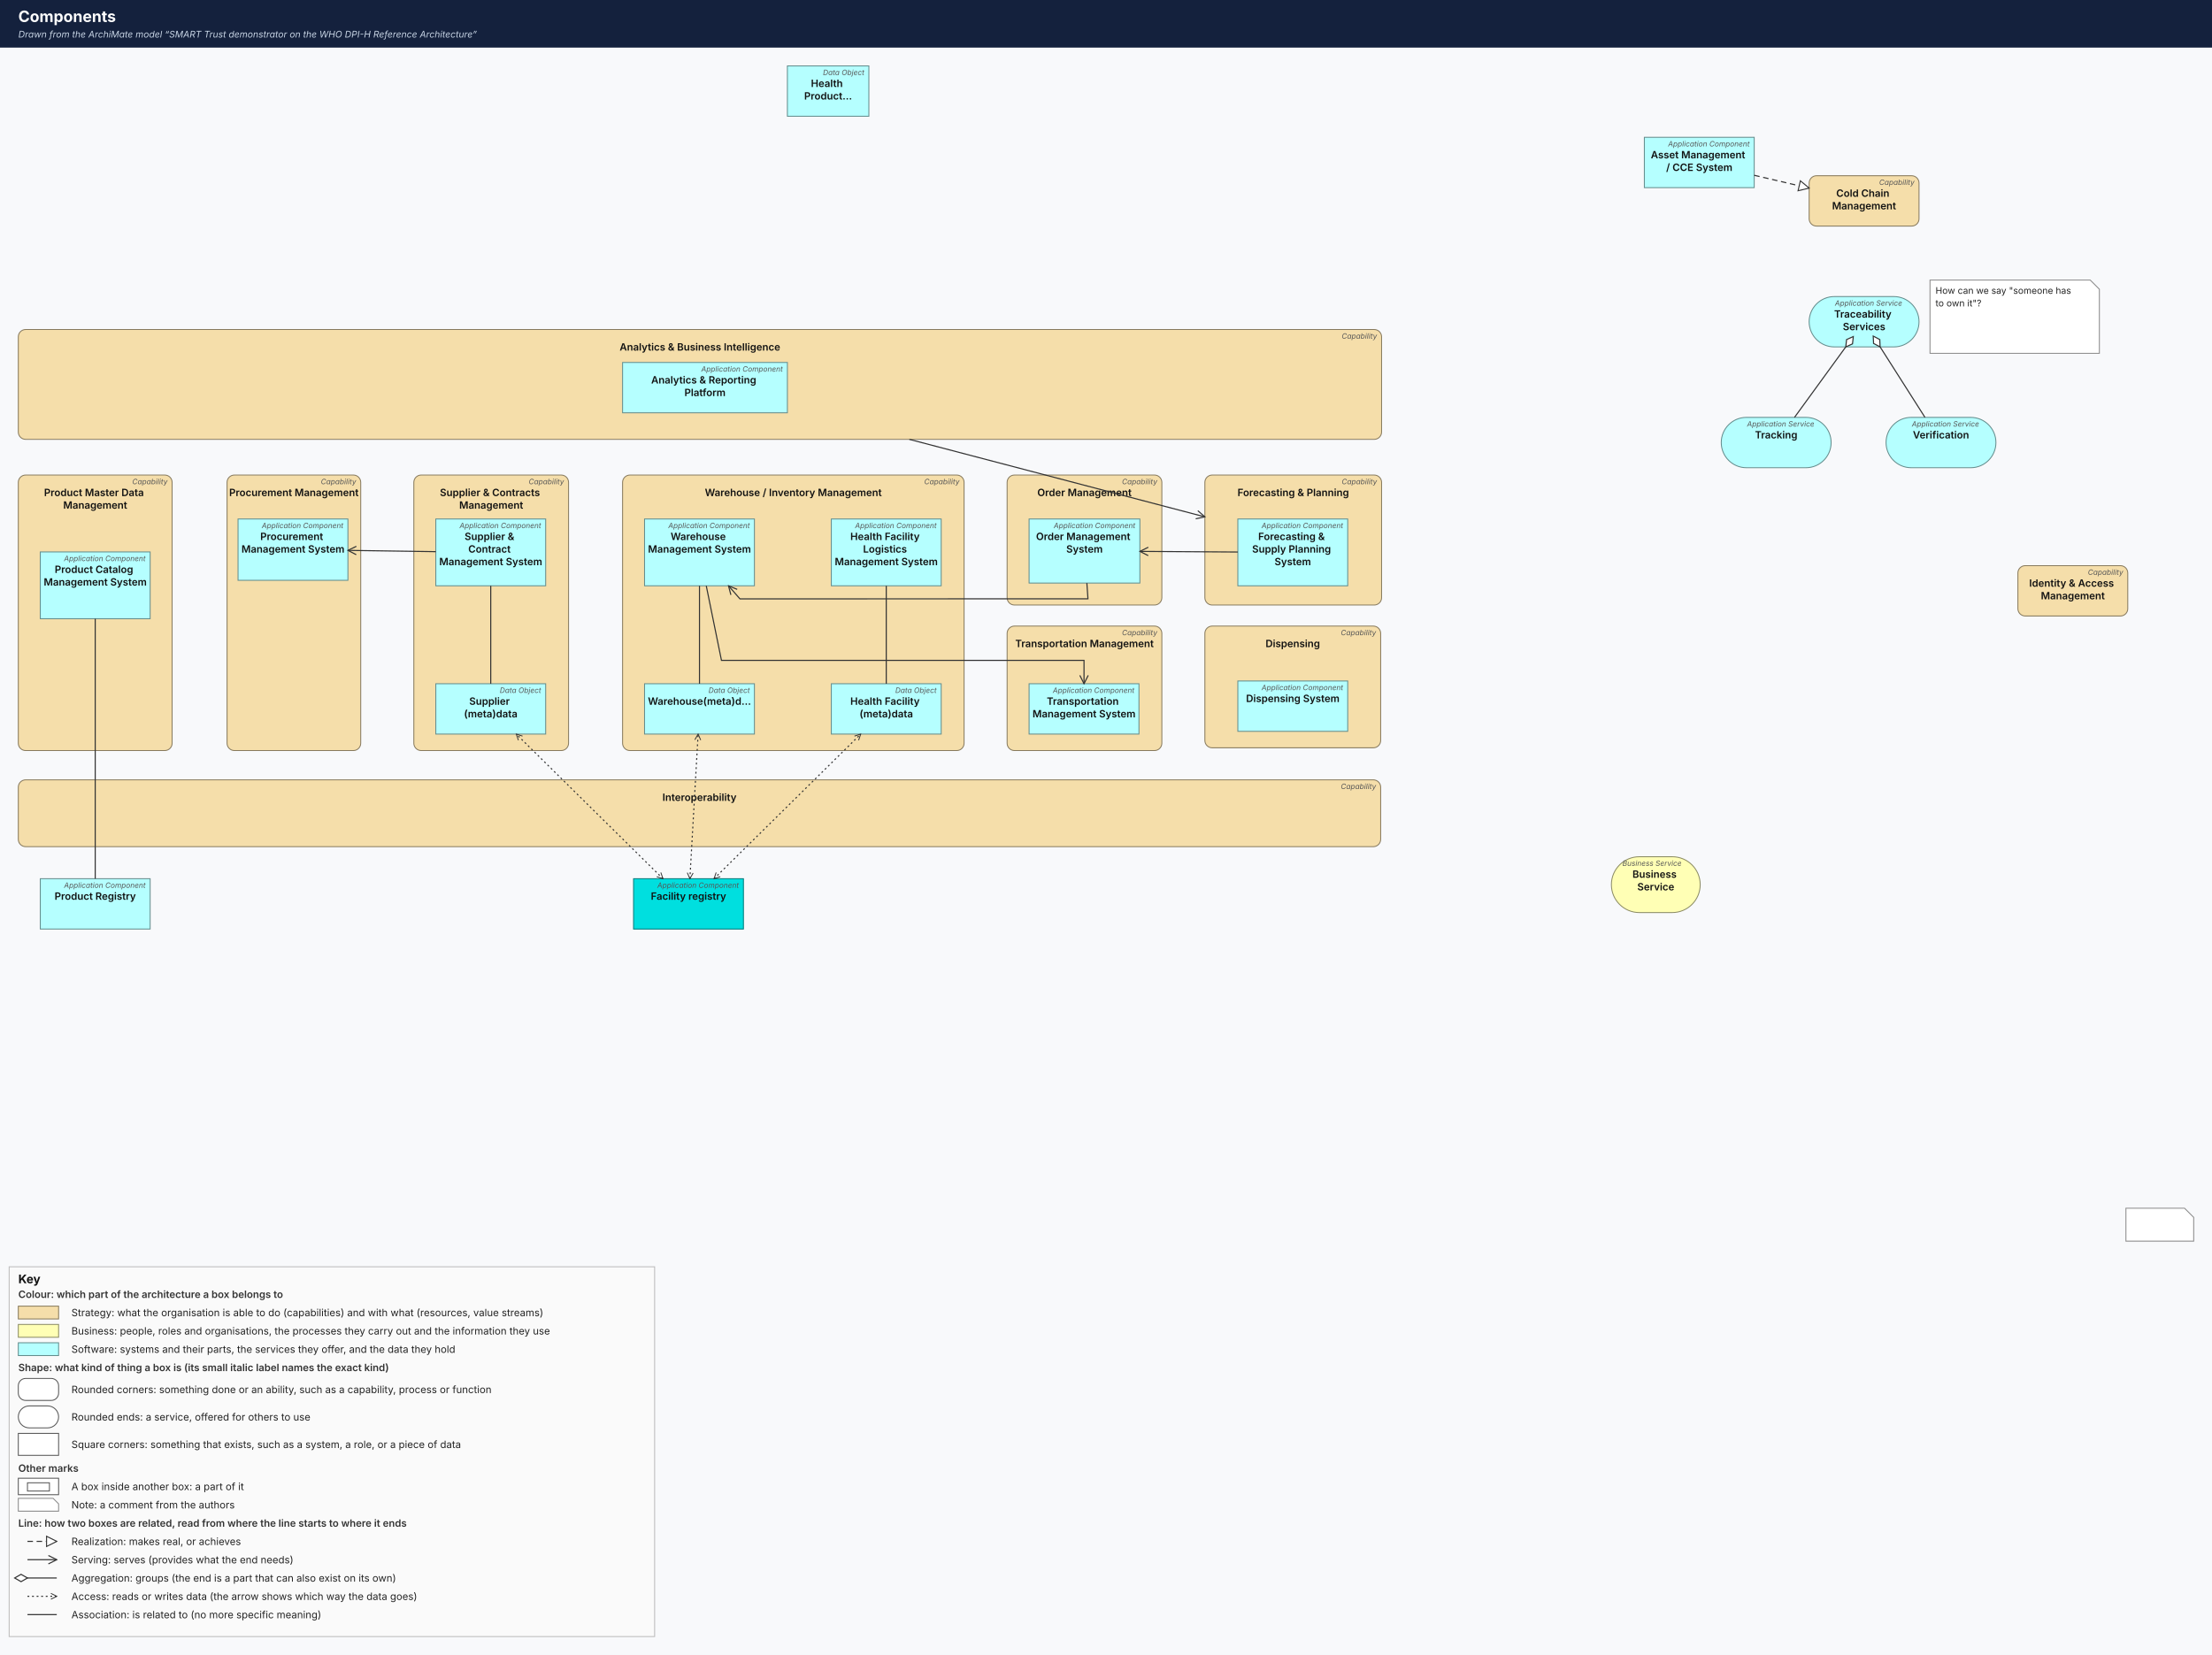
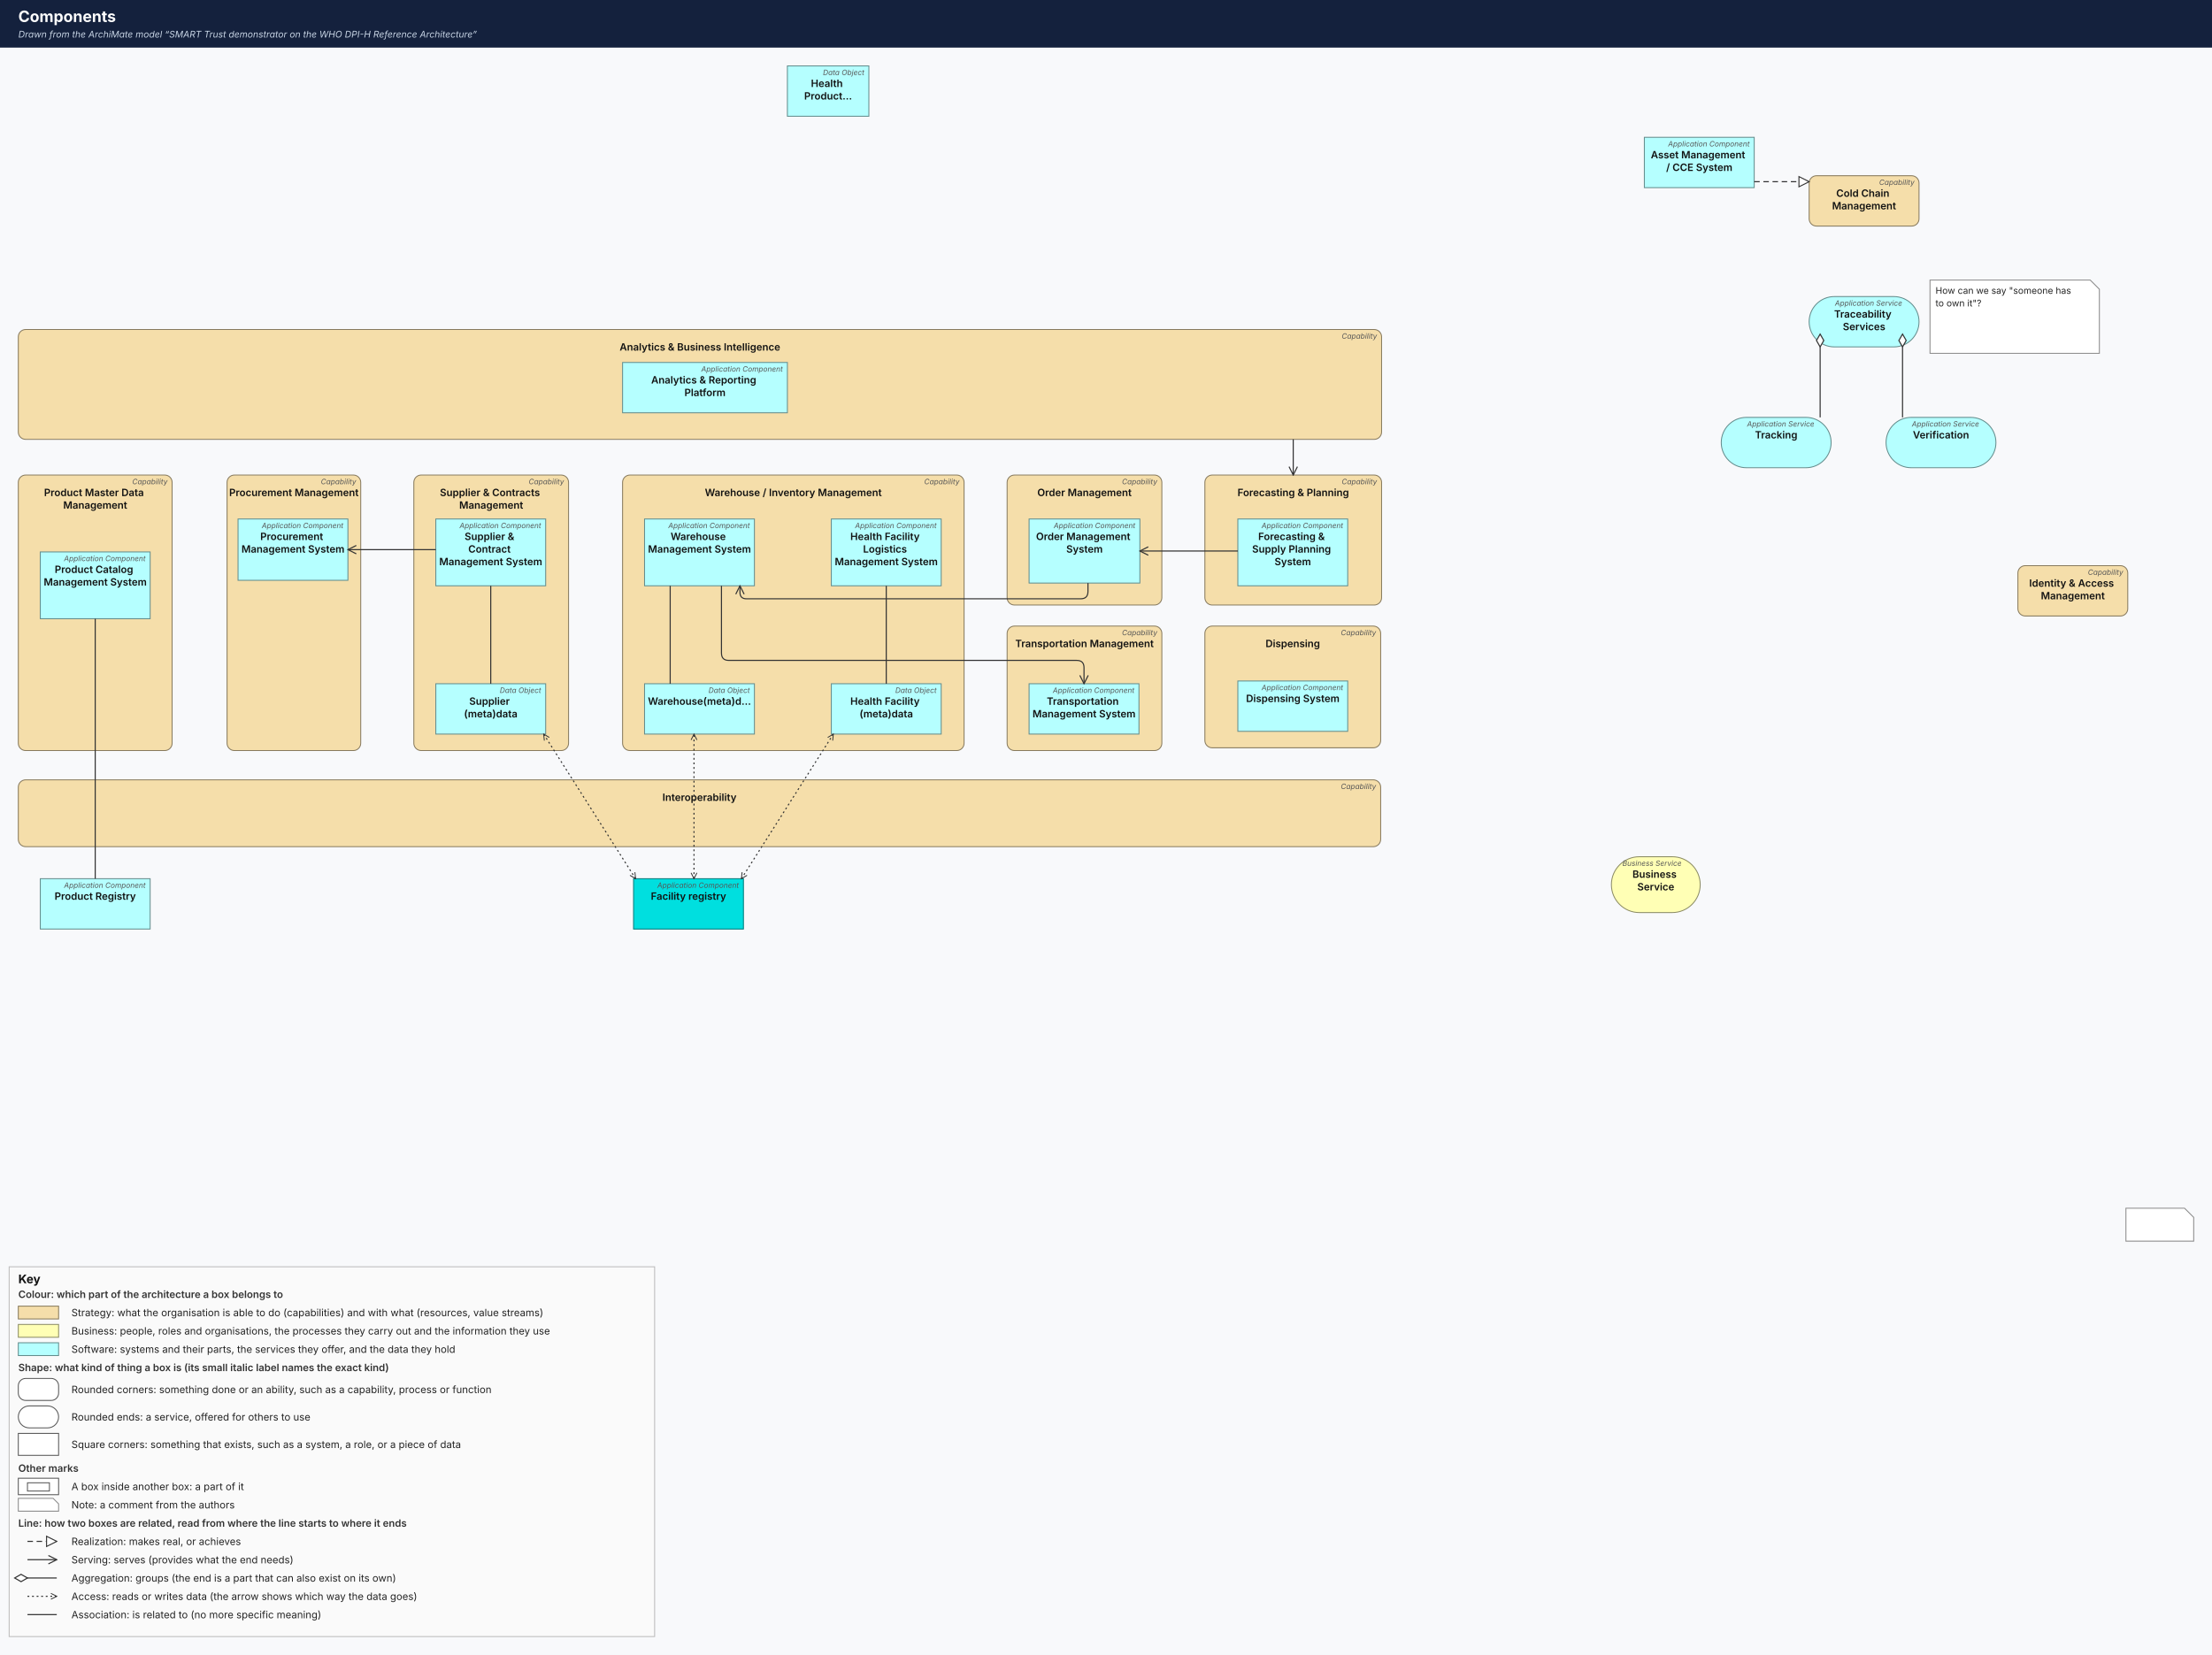
<svg xmlns="http://www.w3.org/2000/svg" viewBox="148 336 2416 1808" width="2416" height="1808" role="img" aria-labelledby="av-title">
  <style>
.av-name{font:600 11px Inter, "Segoe UI", system-ui, -apple-system, Helvetica, Arial, sans-serif;fill:#111}
.av-type{font:italic 8px Inter, "Segoe UI", system-ui, -apple-system, Helvetica, Arial, sans-serif;fill:#555}
.av-group{font:600 11px Inter, "Segoe UI", system-ui, -apple-system, Helvetica, Arial, sans-serif;fill:#333}
.av-note{font:10px Inter, "Segoe UI", system-ui, -apple-system, Helvetica, Arial, sans-serif;fill:#222}
.av-key{font:11px Inter, "Segoe UI", system-ui, -apple-system, Helvetica, Arial, sans-serif;fill:#222}
.av-keyh{font:600 11px Inter, "Segoe UI", system-ui, -apple-system, Helvetica, Arial, sans-serif;fill:#333}
.av-keyt{font:700 13px Inter, "Segoe UI", system-ui, -apple-system, Helvetica, Arial, sans-serif;fill:#111}
.av-rel{font:9px Inter, "Segoe UI", system-ui, -apple-system, Helvetica, Arial, sans-serif;fill:#333;paint-order:stroke;stroke:#fff;stroke-width:3px}
a:hover rect,a:hover polygon,a:focus rect,a:focus polygon{stroke:#06c;stroke-width:2.5}
</style>
  <defs>
    <marker id="arrow-open" viewBox="0 0 12 12" refX="11" refY="6" markerWidth="11" markerHeight="11" orient="auto-start-reverse" markerUnits="userSpaceOnUse">
      <path d="M1 1 L11 6 L1 11" fill="none" stroke="#333" stroke-width="1.3" />
    </marker>
    <marker id="arrow-filled" viewBox="0 0 12 12" refX="11" refY="6" markerWidth="11" markerHeight="11" orient="auto-start-reverse" markerUnits="userSpaceOnUse">
      <path d="M1 1 L11 6 L1 11 Z" fill="#333" />
    </marker>
    <marker id="arrow-small" viewBox="0 0 10 10" refX="9" refY="5" markerWidth="8" markerHeight="8" orient="auto-start-reverse" markerUnits="userSpaceOnUse">
      <path d="M1 1 L9 5 L1 9" fill="none" stroke="#333" stroke-width="1.2" />
    </marker>
    <marker id="triangle-hollow" viewBox="0 0 14 14" refX="13" refY="7" markerWidth="13" markerHeight="13" orient="auto-start-reverse" markerUnits="userSpaceOnUse">
      <path d="M1 1 L13 7 L1 13 Z" fill="#fff" stroke="#333" stroke-width="1.2" />
    </marker>
    <marker id="diamond-filled" viewBox="0 0 16 10" refX="1" refY="5" markerWidth="16" markerHeight="10" orient="auto-start-reverse" markerUnits="userSpaceOnUse">
      <path d="M1 5 L8 1 L15 5 L8 9 Z" fill="#333" />
    </marker>
    <marker id="diamond-hollow" viewBox="0 0 16 10" refX="1" refY="5" markerWidth="16" markerHeight="10" orient="auto-start-reverse" markerUnits="userSpaceOnUse">
      <path d="M1 5 L8 1 L15 5 L8 9 Z" fill="#fff" stroke="#333" stroke-width="1.2" />
    </marker>
    <marker id="dot" viewBox="0 0 8 8" refX="4" refY="4" markerWidth="7" markerHeight="7" orient="auto" markerUnits="userSpaceOnUse">
      <circle cx="4" cy="4" r="3.2" fill="#333" />
    </marker>
    <pattern id="missing" width="8" height="8" patternUnits="userSpaceOnUse" patternTransform="rotate(45)">
      <rect width="8" height="8" fill="#fff" />
      <line x1="0" y1="0" x2="0" y2="8" stroke="#d33" stroke-width="2" />
    </pattern>
  </defs>
  <rect x="148" y="336" width="2416" height="1808" fill="#f8f9fb" />
  <rect x="148" y="336" width="2416" height="52" fill="#14213d" />
  <text x="168" y="360" style="font:700 17px Inter, &quot;Segoe UI&quot;, system-ui, -apple-system, Helvetica, Arial, sans-serif;fill:#fff">Components</text>
  <text x="168" y="377" style="font:italic 10px Inter, &quot;Segoe UI&quot;, system-ui, -apple-system, Helvetica, Arial, sans-serif;fill:#c9d6e6">Drawn from the ArchiMate model “SMART Trust demonstrator on the WHO DPI-H Reference Architecture”</text>
  <a href="../../../en/smart-trust-demo/archimate/0.1.0/element/identity-access-management/" target="_top">
    <rect x="2352" y="954" width="120" height="55" rx="8" fill="#f5deaa" stroke="#877a5e" stroke-width="1" />
    <text class="av-type" x="2467" y="964" text-anchor="end">Capability</text>
    <text class="av-name" x="2412" y="977" text-anchor="middle">
      <tspan x="2412" dy="0">Identity &amp; Access</tspan>
      <tspan x="2412" dy="13.75">Management</tspan>
    </text>
  </a>
  <a href="../../../en/smart-trust-demo/archimate/0.1.0/element/asset-management-cce-system/" target="_top">
    <rect x="1944" y="486" width="120" height="55" fill="#b5ffff" stroke="#648c8c" stroke-width="1" />
    <text class="av-type" x="2059" y="496" text-anchor="end">Application Component</text>
    <text class="av-name" x="2004" y="509" text-anchor="middle">
      <tspan x="2004" dy="0">Asset Management</tspan>
      <tspan x="2004" dy="13.75">/ CCE System</tspan>
    </text>
  </a>
  <a href="../../../en/smart-trust-demo/archimate/0.1.0/element/interoperability/" target="_top">
    <rect x="168" y="1188" width="1488" height="73" rx="8" fill="#f5deaa" stroke="#877a5e" stroke-width="1" />
    <text class="av-type" x="1651" y="1198" text-anchor="end">Capability</text>
    <text class="av-name" x="912" y="1211" text-anchor="middle">
      <tspan x="912" dy="0">Interoperability</tspan>
    </text>
  </a>
  <a href="../../../en/smart-trust-demo/archimate/0.1.0/element/facility-registry/" target="_top">
    <rect x="840" y="1296" width="120" height="55" fill="#00dfdf" stroke="#007b7b" stroke-width="1" />
    <text class="av-type" x="955" y="1306" text-anchor="end">Application Component</text>
    <text class="av-name" x="900" y="1319" text-anchor="middle">
      <tspan x="900" dy="0">Facility registry</tspan>
    </text>
  </a>
  <a href="../../../en/smart-trust-demo/archimate/0.1.0/element/traceability-services/" target="_top">
    <rect x="2124" y="660" width="120" height="55" rx="27.5" fill="#b5ffff" stroke="#648c8c" stroke-width="1" />
    <text class="av-type" x="2225.667" y="670" text-anchor="end">Application Service</text>
    <text class="av-name" x="2184" y="683" text-anchor="middle">
      <tspan x="2184" dy="0">Traceability</tspan>
      <tspan x="2184" dy="13.75">Services</tspan>
    </text>
  </a>
  <a href="../../../en/smart-trust-demo/archimate/0.1.0/element/tracking/" target="_top">
    <rect x="2028" y="792" width="120" height="55" rx="27.5" fill="#b5ffff" stroke="#648c8c" stroke-width="1" />
    <text class="av-type" x="2129.667" y="802" text-anchor="end">Application Service</text>
    <text class="av-name" x="2088" y="815" text-anchor="middle">
      <tspan x="2088" dy="0">Tracking</tspan>
    </text>
  </a>
  <a href="../../../en/smart-trust-demo/archimate/0.1.0/element/verification/" target="_top">
    <rect x="2208" y="792" width="120" height="55" rx="27.5" fill="#b5ffff" stroke="#648c8c" stroke-width="1" />
    <text class="av-type" x="2309.667" y="802" text-anchor="end">Application Service</text>
    <text class="av-name" x="2268" y="815" text-anchor="middle">
      <tspan x="2268" dy="0">Verification</tspan>
    </text>
  </a>
  <g class="av-n">
    <polygon points="2256,642 2431,642 2441,652 2441,722 2256,722" fill="#ffffff" stroke="#888" />
    <text class="av-note" x="2262" y="657">
      <tspan x="2262" dy="0">How can we say "someone has</tspan>
      <tspan x="2262" dy="13.75">to own it"?</tspan>
    </text>
  </g>
  <a href="../../../en/smart-trust-demo/archimate/0.1.0/element/health-product-data/" target="_top">
    <rect x="1008" y="408" width="89" height="55" fill="#b5ffff" stroke="#648c8c" stroke-width="1" />
    <text class="av-type" x="1092" y="418" text-anchor="end">Data Object</text>
    <text class="av-name" x="1052.5" y="431" text-anchor="middle">
      <tspan x="1052.5" dy="0">Health</tspan>
      <tspan x="1052.5" dy="13.75">Product…</tspan>
    </text>
  </a>
  <a href="../../../en/smart-trust-demo/archimate/0.1.0/element/forecasting-planning/" target="_top">
    <rect x="1464" y="855" width="193" height="142" rx="8" fill="#f5deaa" stroke="#877a5e" stroke-width="1" />
    <text class="av-type" x="1652" y="865" text-anchor="end">Capability</text>
    <text class="av-name" x="1560.5" y="878" text-anchor="middle">
      <tspan x="1560.5" dy="0">Forecasting &amp; Planning</tspan>
    </text>
  </a>
  <a href="../../../en/smart-trust-demo/archimate/0.1.0/element/forecasting-supply-planning-system/" target="_top">
    <rect x="1500" y="903" width="120" height="73" fill="#b5ffff" stroke="#648c8c" stroke-width="1" />
    <text class="av-type" x="1615" y="913" text-anchor="end">Application Component</text>
    <text class="av-name" x="1560" y="926" text-anchor="middle">
      <tspan x="1560" dy="0">Forecasting &amp;</tspan>
      <tspan x="1560" dy="13.75">Supply Planning</tspan>
      <tspan x="1560" dy="13.75">System</tspan>
    </text>
  </a>
  <a href="../../../en/smart-trust-demo/archimate/0.1.0/element/order-management/" target="_top">
    <rect x="1248" y="855" width="169" height="142" rx="8" fill="#f5deaa" stroke="#877a5e" stroke-width="1" />
    <text class="av-type" x="1412" y="865" text-anchor="end">Capability</text>
    <text class="av-name" x="1332.5" y="878" text-anchor="middle">
      <tspan x="1332.5" dy="0">Order Management</tspan>
    </text>
  </a>
  <a href="../../../en/smart-trust-demo/archimate/0.1.0/element/order-management-system/" target="_top">
    <rect x="1272" y="903" width="121" height="70" fill="#b5ffff" stroke="#648c8c" stroke-width="1" />
    <text class="av-type" x="1388" y="913" text-anchor="end">Application Component</text>
    <text class="av-name" x="1332.5" y="926" text-anchor="middle">
      <tspan x="1332.5" dy="0">Order Management</tspan>
      <tspan x="1332.5" dy="13.75">System</tspan>
    </text>
  </a>
  <a href="../../../en/smart-trust-demo/archimate/0.1.0/element/procurement-management/" target="_top">
    <rect x="396" y="855" width="146" height="301" rx="8" fill="#f5deaa" stroke="#877a5e" stroke-width="1" />
    <text class="av-type" x="537" y="865" text-anchor="end">Capability</text>
    <text class="av-name" x="469" y="878" text-anchor="middle">
      <tspan x="469" dy="0">Procurement Management</tspan>
    </text>
  </a>
  <a href="../../../en/smart-trust-demo/archimate/0.1.0/element/procurement-management-system/" target="_top">
    <rect x="408" y="903" width="120" height="67" fill="#b5ffff" stroke="#648c8c" stroke-width="1" />
    <text class="av-type" x="523" y="913" text-anchor="end">Application Component</text>
    <text class="av-name" x="468" y="926" text-anchor="middle">
      <tspan x="468" dy="0">Procurement</tspan>
      <tspan x="468" dy="13.75">Management System</tspan>
    </text>
  </a>
  <a href="../../../en/smart-trust-demo/archimate/0.1.0/element/transportation-management/" target="_top">
    <rect x="1248" y="1020" width="169" height="136" rx="8" fill="#f5deaa" stroke="#877a5e" stroke-width="1" />
    <text class="av-type" x="1412" y="1030" text-anchor="end">Capability</text>
    <text class="av-name" x="1332.5" y="1043" text-anchor="middle">
      <tspan x="1332.5" dy="0">Transportation Management</tspan>
    </text>
  </a>
  <a href="../../../en/smart-trust-demo/archimate/0.1.0/element/transportation-management-system/" target="_top">
    <rect x="1272" y="1083" width="120" height="55" fill="#b5ffff" stroke="#648c8c" stroke-width="1" />
    <text class="av-type" x="1387" y="1093" text-anchor="end">Application Component</text>
    <text class="av-name" x="1332" y="1106" text-anchor="middle">
      <tspan x="1332" dy="0">Transportation</tspan>
      <tspan x="1332" dy="13.75">Management System</tspan>
    </text>
  </a>
  <a href="../../../en/smart-trust-demo/archimate/0.1.0/element/warehouse-inventory-management/" target="_top">
    <rect x="828" y="855" width="373" height="301" rx="8" fill="#f5deaa" stroke="#877a5e" stroke-width="1" />
    <text class="av-type" x="1196" y="865" text-anchor="end">Capability</text>
    <text class="av-name" x="1014.5" y="878" text-anchor="middle">
      <tspan x="1014.5" dy="0">Warehouse / Inventory Management</tspan>
    </text>
  </a>
  <a href="../../../en/smart-trust-demo/archimate/0.1.0/element/warehouse-management-system/" target="_top">
    <rect x="852" y="903" width="120" height="73" fill="#b5ffff" stroke="#648c8c" stroke-width="1" />
    <text class="av-type" x="967" y="913" text-anchor="end">Application Component</text>
    <text class="av-name" x="912" y="926" text-anchor="middle">
      <tspan x="912" dy="0">Warehouse</tspan>
      <tspan x="912" dy="13.75">Management System</tspan>
    </text>
  </a>
  <a href="../../../en/smart-trust-demo/archimate/0.1.0/element/health-facility-logistics-management-system/" target="_top">
    <rect x="1056" y="903" width="120" height="73" fill="#b5ffff" stroke="#648c8c" stroke-width="1" />
    <text class="av-type" x="1171" y="913" text-anchor="end">Application Component</text>
    <text class="av-name" x="1116" y="926" text-anchor="middle">
      <tspan x="1116" dy="0">Health Facility</tspan>
      <tspan x="1116" dy="13.75">Logistics</tspan>
      <tspan x="1116" dy="13.75">Management System</tspan>
    </text>
  </a>
  <a href="../../../en/smart-trust-demo/archimate/0.1.0/element/warehouse-meta-data/" target="_top">
    <rect x="852" y="1083" width="120" height="55" fill="#b5ffff" stroke="#648c8c" stroke-width="1" />
    <text class="av-type" x="967" y="1093" text-anchor="end">Data Object</text>
    <text class="av-name" x="912" y="1106" text-anchor="middle">
      <tspan x="912" dy="0">Warehouse(meta)d…</tspan>
    </text>
  </a>
  <a href="../../../en/smart-trust-demo/archimate/0.1.0/element/health-facility-meta-data/" target="_top">
    <rect x="1056" y="1083" width="120" height="55" fill="#b5ffff" stroke="#648c8c" stroke-width="1" />
    <text class="av-type" x="1171" y="1093" text-anchor="end">Data Object</text>
    <text class="av-name" x="1116" y="1106" text-anchor="middle">
      <tspan x="1116" dy="0">Health Facility</tspan>
      <tspan x="1116" dy="13.75">(meta)data</tspan>
    </text>
  </a>
  <a href="../../../en/smart-trust-demo/archimate/0.1.0/element/cold-chain-management/" target="_top">
    <rect x="2124" y="528" width="120" height="55" rx="8" fill="#f5deaa" stroke="#877a5e" stroke-width="1" />
    <text class="av-type" x="2239" y="538" text-anchor="end">Capability</text>
    <text class="av-name" x="2184" y="551" text-anchor="middle">
      <tspan x="2184" dy="0">Cold Chain</tspan>
      <tspan x="2184" dy="13.75">Management</tspan>
    </text>
  </a>
  <a href="../../../en/smart-trust-demo/archimate/0.1.0/element/analytics-business-intelligence/" target="_top">
    <rect x="168" y="696" width="1489" height="120" rx="8" fill="#f5deaa" stroke="#877a5e" stroke-width="1" />
    <text class="av-type" x="1652" y="706" text-anchor="end">Capability</text>
    <text class="av-name" x="912.5" y="719" text-anchor="middle">
      <tspan x="912.5" dy="0">Analytics &amp; Business Intelligence</tspan>
    </text>
  </a>
  <a href="../../../en/smart-trust-demo/archimate/0.1.0/element/analytics-reporting-platform/" target="_top">
    <rect x="828" y="732" width="180" height="55" fill="#b5ffff" stroke="#648c8c" stroke-width="1" />
    <text class="av-type" x="1003" y="742" text-anchor="end">Application Component</text>
    <text class="av-name" x="918" y="755" text-anchor="middle">
      <tspan x="918" dy="0">Analytics &amp; Reporting</tspan>
      <tspan x="918" dy="13.75">Platform</tspan>
    </text>
  </a>
  <a href="../../../en/smart-trust-demo/archimate/0.1.0/element/dispensing/" target="_top">
    <rect x="1464" y="1020" width="192" height="133" rx="8" fill="#f5deaa" stroke="#877a5e" stroke-width="1" />
    <text class="av-type" x="1651" y="1030" text-anchor="end">Capability</text>
    <text class="av-name" x="1560" y="1043" text-anchor="middle">
      <tspan x="1560" dy="0">Dispensing</tspan>
    </text>
  </a>
  <a href="../../../en/smart-trust-demo/archimate/0.1.0/element/dispensing-system/" target="_top">
    <rect x="1500" y="1080" width="120" height="55" fill="#b5ffff" stroke="#648c8c" stroke-width="1" />
    <text class="av-type" x="1615" y="1090" text-anchor="end">Application Component</text>
    <text class="av-name" x="1560" y="1103" text-anchor="middle">
      <tspan x="1560" dy="0">Dispensing System</tspan>
    </text>
  </a>
  <a href="../../../en/smart-trust-demo/archimate/0.1.0/element/supplier-contracts-management/" target="_top">
    <rect x="600" y="855" width="169" height="301" rx="8" fill="#f5deaa" stroke="#877a5e" stroke-width="1" />
    <text class="av-type" x="764" y="865" text-anchor="end">Capability</text>
    <text class="av-name" x="684.5" y="878" text-anchor="middle">
      <tspan x="684.5" dy="0">Supplier &amp; Contracts</tspan>
      <tspan x="684.5" dy="13.75">Management</tspan>
    </text>
  </a>
  <a href="../../../en/smart-trust-demo/archimate/0.1.0/element/supplier-contract-management-system/" target="_top">
    <rect x="624" y="903" width="120" height="73" fill="#b5ffff" stroke="#648c8c" stroke-width="1" />
    <text class="av-type" x="739" y="913" text-anchor="end">Application Component</text>
    <text class="av-name" x="684" y="926" text-anchor="middle">
      <tspan x="684" dy="0">Supplier &amp;</tspan>
      <tspan x="684" dy="13.75">Contract</tspan>
      <tspan x="684" dy="13.75">Management System</tspan>
    </text>
  </a>
  <a href="../../../en/smart-trust-demo/archimate/0.1.0/element/supplier-meta-data/" target="_top">
    <rect x="624" y="1083" width="120" height="55" fill="#b5ffff" stroke="#648c8c" stroke-width="1" />
    <text class="av-type" x="739" y="1093" text-anchor="end">Data Object</text>
    <text class="av-name" x="684" y="1106" text-anchor="middle">
      <tspan x="684" dy="0">Supplier</tspan>
      <tspan x="684" dy="13.75">(meta)data</tspan>
    </text>
  </a>
  <a href="../../../en/smart-trust-demo/archimate/0.1.0/element/product-master-data-management/" target="_top">
    <rect x="168" y="855" width="168" height="301" rx="8" fill="#f5deaa" stroke="#877a5e" stroke-width="1" />
    <text class="av-type" x="331" y="865" text-anchor="end">Capability</text>
    <text class="av-name" x="252" y="878" text-anchor="middle">
      <tspan x="252" dy="0">Product Master Data</tspan>
      <tspan x="252" dy="13.75">Management</tspan>
    </text>
  </a>
  <a href="../../../en/smart-trust-demo/archimate/0.1.0/element/product-catalog-management-system/" target="_top">
    <rect x="192" y="939" width="120" height="73" fill="#b5ffff" stroke="#648c8c" stroke-width="1" />
    <text class="av-type" x="307" y="949" text-anchor="end">Application Component</text>
    <text class="av-name" x="252" y="962" text-anchor="middle">
      <tspan x="252" dy="0">Product Catalog</tspan>
      <tspan x="252" dy="13.75">Management System</tspan>
    </text>
  </a>
  <g class="av-n">
    <polygon points="2470,1656 2534,1656 2544,1666 2544,1692 2470,1692" fill="#ffffff" stroke="#888" />
    <text class="av-note" x="2476" y="1671">
      <tspan x="2476" dy="0" />
    </text>
  </g>
  <a href="../../../en/smart-trust-demo/archimate/0.1.0/element/business-service/" target="_top">
    <rect x="1908" y="1272" width="97" height="61" rx="30.5" fill="#ffffb5" stroke="#8c8c64" stroke-width="1" />
    <text class="av-type" x="1984.667" y="1282" text-anchor="end">Business Service</text>
    <text class="av-name" x="1956.5" y="1295" text-anchor="middle">
      <tspan x="1956.5" dy="0">Business</tspan>
      <tspan x="1956.5" dy="13.75">Service</tspan>
    </text>
  </a>
  <a href="../../../en/smart-trust-demo/archimate/0.1.0/element/product-registry/" target="_top">
    <rect x="192" y="1296" width="120" height="55" fill="#b5ffff" stroke="#648c8c" stroke-width="1" />
    <text class="av-type" x="307" y="1306" text-anchor="end">Application Component</text>
    <text class="av-name" x="252" y="1319" text-anchor="middle">
      <tspan x="252" dy="0">Product Registry</tspan>
    </text>
  </a>
  <a href="../../../en/smart-trust-demo/archimate/0.1.0/relationship/id-9f9e9fe3c0d64f409de68bd270f3879c/" target="_top">
-     <path d="M2064 527.5 L2124 541.5" fill="none" stroke="#333" stroke-width="1.2" stroke-dasharray="6 4" marker-end="url(#triangle-hollow)" />
-     <path d="M2064 527.5 L2124 541.5" fill="none" stroke="transparent" stroke-width="8" />
+     <path d="M2064 534.5 L2124 534.5" fill="none" stroke="#333" stroke-width="1.2" stroke-dasharray="6 4" marker-end="url(#triangle-hollow)" />
+     <path d="M2064 534.5 L2124 534.5" fill="none" stroke="transparent" stroke-width="8" />
  </a>
  <a href="../../../en/smart-trust-demo/archimate/0.1.0/relationship/id-4bd27ebddb6749c299f3553a27dbdc43/" target="_top">
-     <path d="M872.1 1296 L711.9 1138" fill="none" stroke="#333" stroke-width="1.2" stroke-dasharray="2 3" marker-start="url(#arrow-small)" marker-end="url(#arrow-small)" />
-     <path d="M872.1 1296 L711.9 1138" fill="none" stroke="transparent" stroke-width="8" />
+     <path d="M842.2 1296 L741.8 1138" fill="none" stroke="#333" stroke-width="1.2" stroke-dasharray="2 3" marker-start="url(#arrow-small)" marker-end="url(#arrow-small)" />
+     <path d="M842.2 1296 L741.8 1138" fill="none" stroke="transparent" stroke-width="8" />
  </a>
  <a href="../../../en/smart-trust-demo/archimate/0.1.0/relationship/id-b9473fd16288407aa570ef1fefcb6e56/" target="_top">
-     <path d="M901.5 1296 L910.5 1138" fill="none" stroke="#333" stroke-width="1.2" stroke-dasharray="2 3" marker-start="url(#arrow-small)" marker-end="url(#arrow-small)" />
-     <path d="M901.5 1296 L910.5 1138" fill="none" stroke="transparent" stroke-width="8" />
+     <path d="M906 1296 L906 1138" fill="none" stroke="#333" stroke-width="1.2" stroke-dasharray="2 3" marker-start="url(#arrow-small)" marker-end="url(#arrow-small)" />
+     <path d="M906 1296 L906 1138" fill="none" stroke="transparent" stroke-width="8" />
  </a>
  <a href="../../../en/smart-trust-demo/archimate/0.1.0/relationship/id-8da5e152bad04b79b35d063800fa1343/" target="_top">
-     <path d="M927.9 1296 L1088.1 1138" fill="none" stroke="#333" stroke-width="1.2" stroke-dasharray="2 3" marker-start="url(#arrow-small)" marker-end="url(#arrow-small)" />
-     <path d="M927.9 1296 L1088.1 1138" fill="none" stroke="transparent" stroke-width="8" />
+     <path d="M957.8 1296 L1058.2 1138" fill="none" stroke="#333" stroke-width="1.2" stroke-dasharray="2 3" marker-start="url(#arrow-small)" marker-end="url(#arrow-small)" />
+     <path d="M957.8 1296 L1058.2 1138" fill="none" stroke="transparent" stroke-width="8" />
  </a>
  <a href="../../../en/smart-trust-demo/archimate/0.1.0/relationship/id-dadabdb05af345a3b6c53eb80314cf6a/" target="_top">
-     <path d="M2164 715 L2108 792" fill="none" stroke="#333" stroke-width="1.2" marker-start="url(#diamond-hollow)" />
-     <path d="M2164 715 L2108 792" fill="none" stroke="transparent" stroke-width="8" />
+     <path d="M2136 715 L2136 792" fill="none" stroke="#333" stroke-width="1.2" marker-start="url(#diamond-hollow)" />
+     <path d="M2136 715 L2136 792" fill="none" stroke="transparent" stroke-width="8" />
  </a>
  <a href="../../../en/smart-trust-demo/archimate/0.1.0/relationship/id-c8073bfbd19c417c9adb03a8dd5af10e/" target="_top">
-     <path d="M2201.5 715 L2250.5 792" fill="none" stroke="#333" stroke-width="1.2" marker-start="url(#diamond-hollow)" />
-     <path d="M2201.5 715 L2250.5 792" fill="none" stroke="transparent" stroke-width="8" />
+     <path d="M2226 715 L2226 792" fill="none" stroke="#333" stroke-width="1.2" marker-start="url(#diamond-hollow)" />
+     <path d="M2226 715 L2226 792" fill="none" stroke="transparent" stroke-width="8" />
  </a>
  <a href="../../../en/smart-trust-demo/archimate/0.1.0/relationship/id-e8f0fee58ff84beaa0bd71a8e94c0f06/" target="_top">
-     <path d="M1500 939.1 L1393 938.4" fill="none" stroke="#333" stroke-width="1.2" marker-end="url(#arrow-open)" />
-     <path d="M1500 939.1 L1393 938.4" fill="none" stroke="transparent" stroke-width="8" />
+     <path d="M1500 938 L1393 938" fill="none" stroke="#333" stroke-width="1.2" marker-end="url(#arrow-open)" />
+     <path d="M1500 938 L1393 938" fill="none" stroke="transparent" stroke-width="8" />
  </a>
  <a href="../../../en/smart-trust-demo/archimate/0.1.0/relationship/id-73586fecb435421b8abb1bd8b3acde1c/" target="_top">
-     <path d="M1335.1 973 L1336.3 990.2 L956.2 990.3 L943.7 976" fill="none" stroke="#333" stroke-width="1.2" marker-end="url(#arrow-open)" />
-     <path d="M1335.1 973 L1336.3 990.2 L956.2 990.3 L943.7 976" fill="none" stroke="transparent" stroke-width="8" />
+     <path d="M1336.3 973 L1336.3 982.2 Q1336.3 990.2 1328.3 990.2 L963.3 990.2 Q956.2 990.2 956.2 983.1 L956.2 976" fill="none" stroke="#333" stroke-width="1.2" marker-end="url(#arrow-open)" />
+     <path d="M1336.3 973 L1336.3 982.2 Q1336.3 990.2 1328.3 990.2 L963.3 990.2 Q956.2 990.2 956.2 983.1 L956.2 976" fill="none" stroke="transparent" stroke-width="8" />
  </a>
  <a href="../../../en/smart-trust-demo/archimate/0.1.0/relationship/id-5dcc8645315b4edab05bebc09a8d55f8/" target="_top">
-     <path d="M919.4 976 L936 1057.5 L1332 1057.5 L1332 1083" fill="none" stroke="#333" stroke-width="1.2" marker-end="url(#arrow-open)" />
-     <path d="M919.4 976 L936 1057.5 L1332 1057.5 L1332 1083" fill="none" stroke="transparent" stroke-width="8" />
+     <path d="M936 976 L936 1049.5 Q936 1057.5 944 1057.5 L1324 1057.5 Q1332 1057.5 1332 1065.5 L1332 1083" fill="none" stroke="#333" stroke-width="1.2" marker-end="url(#arrow-open)" />
+     <path d="M936 976 L936 1049.5 Q936 1057.5 944 1057.5 L1324 1057.5 Q1332 1057.5 1332 1065.5 L1332 1083" fill="none" stroke="transparent" stroke-width="8" />
  </a>
  <a href="../../../en/smart-trust-demo/archimate/0.1.0/relationship/id-9fcf3e7f5505488ba2ca9a81be1c0528/" target="_top">
-     <path d="M912 1083 L912 976" fill="none" stroke="#333" stroke-width="1.2" />
-     <path d="M912 1083 L912 976" fill="none" stroke="transparent" stroke-width="8" />
+     <path d="M880 1083 L880 976" fill="none" stroke="#333" stroke-width="1.2" />
+     <path d="M880 1083 L880 976" fill="none" stroke="transparent" stroke-width="8" />
  </a>
  <a href="../../../en/smart-trust-demo/archimate/0.1.0/relationship/id-a87346b5869f4885b29a8ae56d47c8ce/" target="_top">
    <path d="M1116 1083 L1116 976" fill="none" stroke="#333" stroke-width="1.2" />
    <path d="M1116 1083 L1116 976" fill="none" stroke="transparent" stroke-width="8" />
  </a>
  <a href="../../../en/smart-trust-demo/archimate/0.1.0/relationship/id-acf94d73c4ed4e42a5865f4920988cef/" target="_top">
-     <path d="M1141.2 816 L1464 900.7" fill="none" stroke="#333" stroke-width="1.2" marker-end="url(#arrow-open)" />
-     <path d="M1141.2 816 L1464 900.7" fill="none" stroke="transparent" stroke-width="8" />
+     <path d="M1560.5 816 L1560.5 855" fill="none" stroke="#333" stroke-width="1.2" marker-end="url(#arrow-open)" />
+     <path d="M1560.5 816 L1560.5 855" fill="none" stroke="transparent" stroke-width="8" />
  </a>
  <a href="../../../en/smart-trust-demo/archimate/0.1.0/relationship/id-1d73924762aa44e891085b86a4601f2c/" target="_top">
-     <path d="M624 938.7 L528 937.3" fill="none" stroke="#333" stroke-width="1.2" marker-end="url(#arrow-open)" />
-     <path d="M624 938.7 L528 937.3" fill="none" stroke="transparent" stroke-width="8" />
+     <path d="M624 936.5 L528 936.5" fill="none" stroke="#333" stroke-width="1.2" marker-end="url(#arrow-open)" />
+     <path d="M624 936.5 L528 936.5" fill="none" stroke="transparent" stroke-width="8" />
  </a>
  <a href="../../../en/smart-trust-demo/archimate/0.1.0/relationship/id-9558e67231374ac8b45ea7322f668350/" target="_top">
    <path d="M684 1083 L684 976" fill="none" stroke="#333" stroke-width="1.2" />
    <path d="M684 1083 L684 976" fill="none" stroke="transparent" stroke-width="8" />
  </a>
  <a href="../../../en/smart-trust-demo/archimate/0.1.0/relationship/id-562d9538a1aa4d3e9fc634ea64b03b46/" target="_top">
    <path d="M252 1012 L252 1296" fill="none" stroke="#333" stroke-width="1.2" />
    <path d="M252 1012 L252 1296" fill="none" stroke="transparent" stroke-width="8" />
  </a>
  <g class="av-legend">
    <rect x="158" y="1720" width="705" height="404" fill="#fafafa" stroke="#bbb" />
    <text class="av-keyt" x="168" y="1738">Key</text>
    <text class="av-keyh" x="168" y="1754">Colour: which part of the architecture a box belongs to</text>
    <rect x="168" y="1763" width="44" height="14" fill="#f5deaa" stroke="#877a5e" />
    <text class="av-key" x="226" y="1774">Strategy: what the organisation is able to do (capabilities) and with what (resources, value streams)</text>
    <rect x="168" y="1783" width="44" height="14" fill="#ffffb5" stroke="#8c8c64" />
    <text class="av-key" x="226" y="1794">Business: people, roles and organisations, the processes they carry out and the information they use</text>
    <rect x="168" y="1803" width="44" height="14" fill="#b5ffff" stroke="#648c8c" />
    <text class="av-key" x="226" y="1814">Software: systems and their parts, the services they offer, and the data they hold</text>
    <text class="av-keyh" x="168" y="1834">Shape: what kind of thing a box is (its small italic label names the exact kind)</text>
    <rect x="168" y="1842" width="44" height="24" rx="8" fill="#fff" stroke="#555" />
    <text class="av-key" x="226" y="1858">Rounded corners: something done or an ability, such as a capability, process or function</text>
    <rect x="168" y="1872" width="44" height="24" rx="12" fill="#fff" stroke="#555" />
    <text class="av-key" x="226" y="1888">Rounded ends: a service, offered for others to use</text>
    <rect x="168" y="1902" width="44" height="24" fill="#fff" stroke="#555" />
    <text class="av-key" x="226" y="1918">Square corners: something that exists, such as a system, a role, or a piece of data</text>
    <text class="av-keyh" x="168" y="1944">Other marks</text>
    <rect x="168" y="1951" width="44" height="18" fill="#fff" stroke="#555" />
    <rect x="178" y="1956" width="24" height="9" fill="#fff" stroke="#555" />
    <text class="av-key" x="226" y="1964">A box inside another box: a part of it</text>
    <polygon points="168,1973 206,1973 212,1979 212,1987 168,1987" fill="#fff" stroke="#888" />
    <text class="av-key" x="226" y="1984">Note: a comment from the authors</text>
    <text class="av-keyh" x="168" y="2004">Line: how two boxes are related, read from where the line starts to where it ends</text>
    <path d="M178 2020 L210 2020" fill="none" stroke="#333" stroke-width="1.2" stroke-dasharray="6 4" marker-end="url(#triangle-hollow)" />
    <text class="av-key" x="226" y="2024">Realization: makes real, or achieves</text>
    <path d="M178 2040 L210 2040" fill="none" stroke="#333" stroke-width="1.2" marker-end="url(#arrow-open)" />
    <text class="av-key" x="226" y="2044">Serving: serves (provides what the end needs)</text>
    <path d="M178 2060 L210 2060" fill="none" stroke="#333" stroke-width="1.2" marker-start="url(#diamond-hollow)" />
    <text class="av-key" x="226" y="2064">Aggregation: groups (the end is a part that can also exist on its own)</text>
    <path d="M178 2080 L210 2080" fill="none" stroke="#333" stroke-width="1.2" stroke-dasharray="2 3" marker-end="url(#arrow-small)" />
    <text class="av-key" x="226" y="2084">Access: reads or writes data (the arrow shows which way the data goes)</text>
    <path d="M178 2100 L210 2100" fill="none" stroke="#333" stroke-width="1.2" />
    <text class="av-key" x="226" y="2104">Association: is related to (no more specific meaning)</text>
  </g>
</svg>
